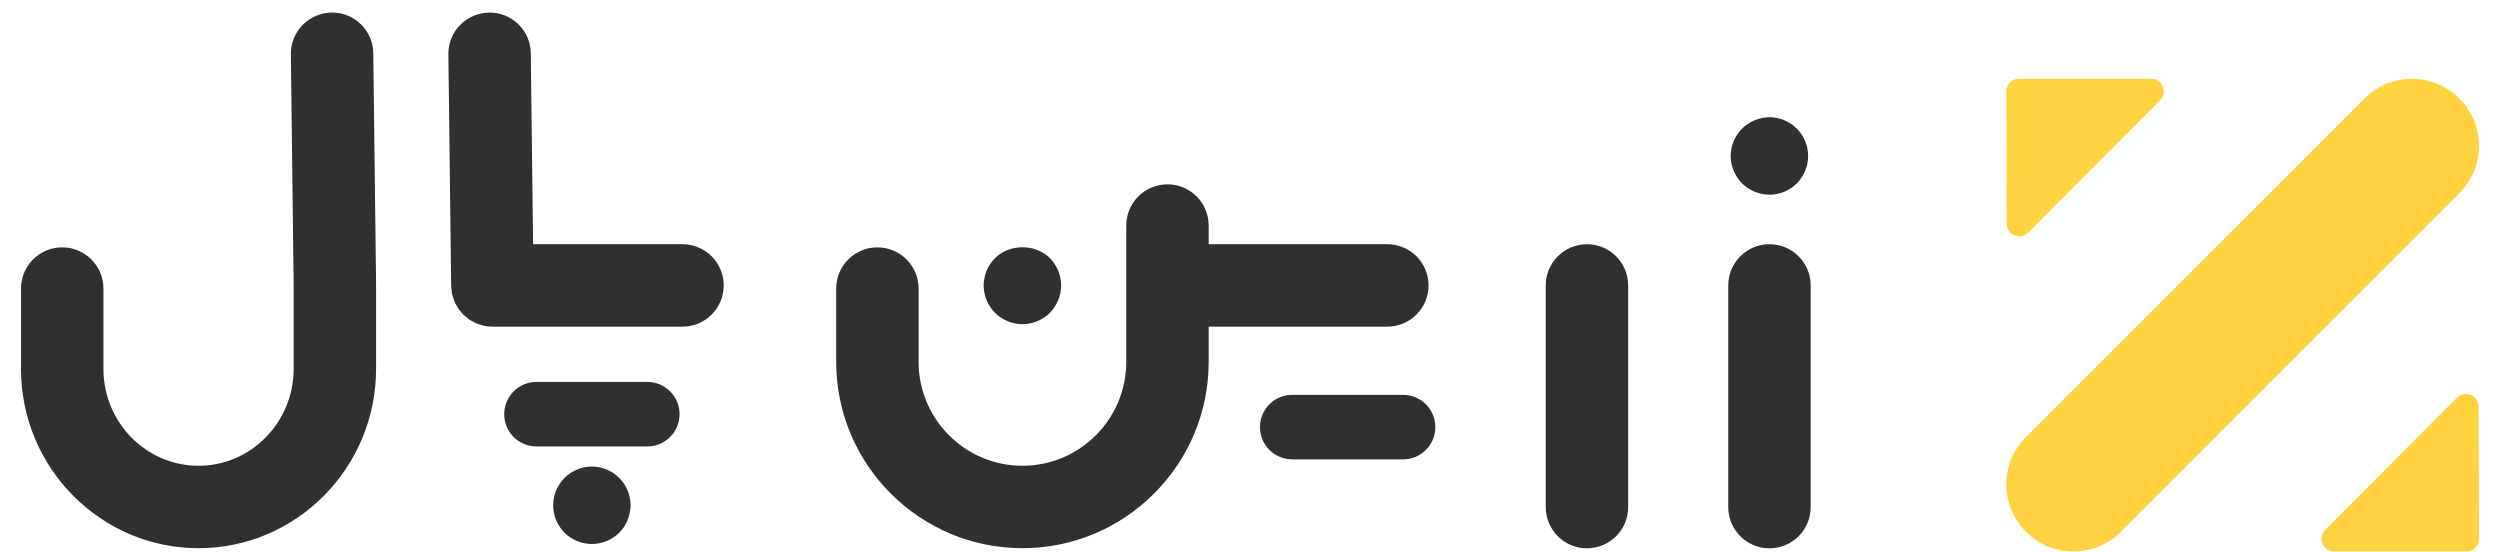
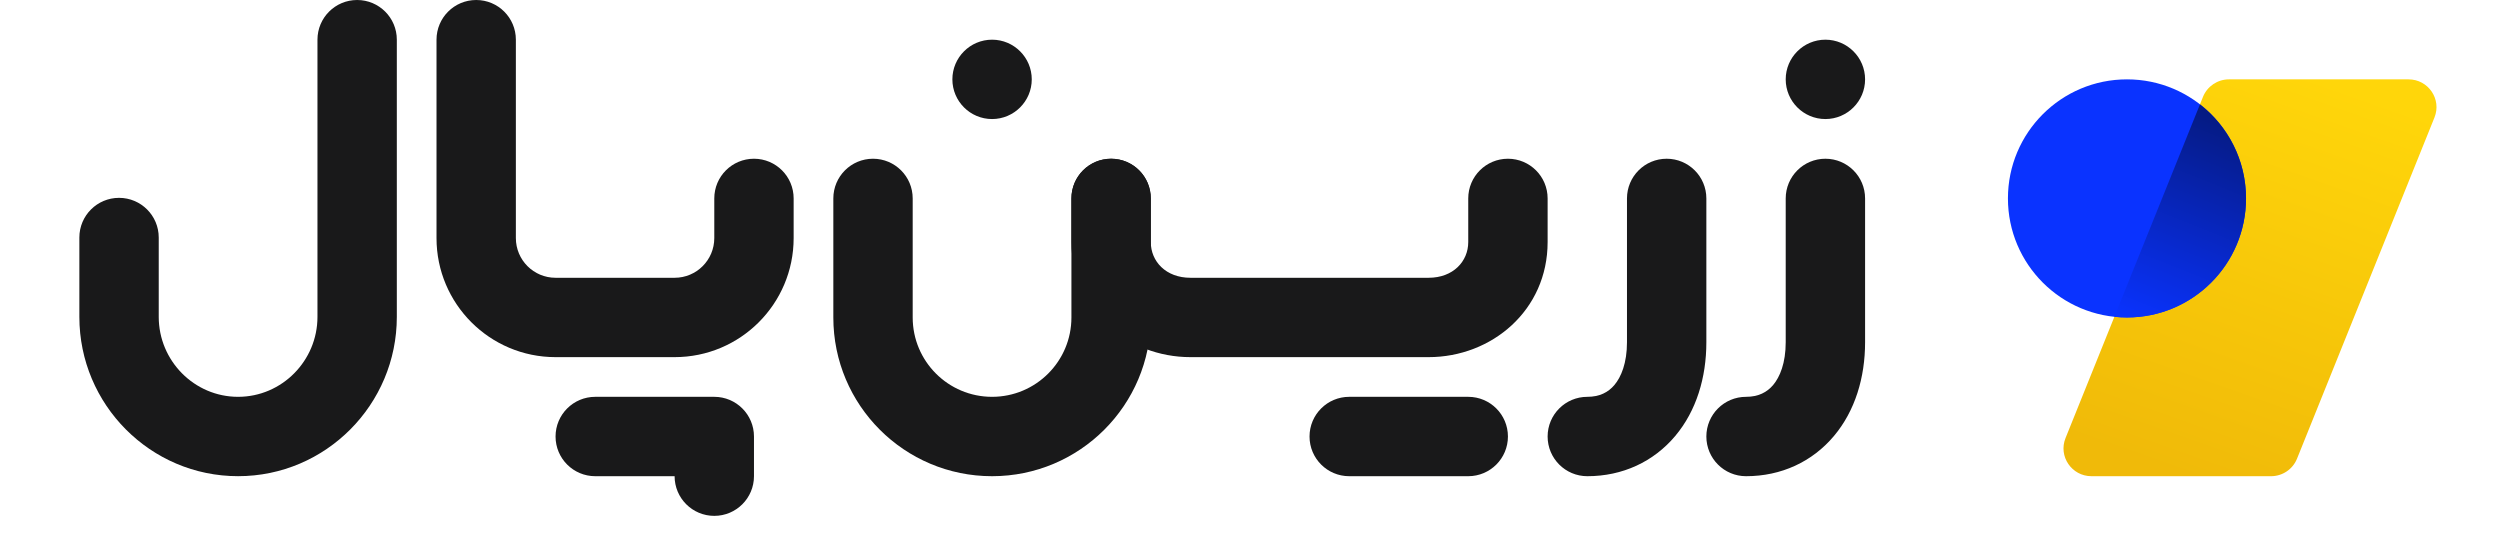
- <svg xmlns="http://www.w3.org/2000/svg" width="136" height="30" viewBox="0 0 156 35">
-   <g fill="none" fill-rule="evenodd">
-     <g fill="#FFD23F" transform="translate(126 5)">
-       <path d="M.806 0L9.196 0C9.906 0 10.267.855 9.769 1.356L1.399 9.76C.894 10.268.027 9.916.027 9.204L0 .8C0 .359.355 0 .806 0M29.207 30L20.805 30C20.094 30 19.732 29.145 20.231 28.644L28.599 20.24C29.105 19.732 29.972 20.084 29.972 20.796L30 29.2C30.013 29.641 29.651 30 29.207 30M1.248 22.73L22.735 1.248C24.4-.416 27.094-.416 28.752 1.248 30.416 2.912 30.416 5.606 28.752 7.263L7.265 28.752C5.607 30.416 2.906 30.416 1.248 28.752-.416 27.088-.416 24.394 1.248 22.73z" />
-     </g>
-     <path fill="#303030" d="M110.968,15.5 C112.413,15.5 113.584,16.671 113.584,18.116 L113.584,32.184 C113.584,33.628 112.413,34.8 110.968,34.8 C109.524,34.8 108.353,33.628 108.353,32.184 L108.353,18.116 C108.353,16.671 109.524,15.5 110.968,15.5 Z M22.358,3.38 C22.476,13.131 22.535,18.007 22.535,18.009 L22.535,23.414 C22.535,29.688 17.48,34.792 11.268,34.792 C5.055,34.792 0,29.688 0,23.414 L0,18.315 C0,16.87 1.17,15.699 2.616,15.699 C4.06,15.699 5.231,16.87 5.231,18.315 L5.231,23.414 C5.231,26.803 7.939,29.561 11.268,29.561 C14.595,29.561 17.304,26.803 17.304,23.414 L17.304,18.147 L17.127,3.443 C17.11,1.998 18.266,0.813 19.744,0.795 C21.174,0.795 22.341,1.946 22.358,3.38 Z M75.377,15.5 L86.716,15.5 C88.16,15.5 89.331,16.671 89.331,18.116 C89.331,19.56 88.16,20.731 86.716,20.731 L75.377,20.731 L75.377,22.972 C75.377,29.489 70.074,34.792 63.557,34.792 C57.04,34.792 51.737,29.489 51.737,22.972 L51.737,18.314 C51.737,16.87 52.908,15.699 54.353,15.699 C55.797,15.699 56.968,16.87 56.968,18.314 L56.968,22.972 C56.968,26.605 59.924,29.56 63.557,29.56 C67.19,29.56 70.146,26.605 70.146,22.972 L70.146,14.314 C70.146,12.87 71.317,11.699 72.761,11.699 C74.207,11.699 75.377,12.87 75.377,14.314 L75.377,15.5 Z M32.5,15.5 L41.984,15.5 C43.428,15.5 44.599,16.671 44.599,18.116 C44.599,19.56 43.428,20.731 41.984,20.731 L29.915,20.731 C29.736,20.731 29.56,20.713 29.39,20.679 C29.344,20.669 29.303,20.649 29.258,20.638 C29.137,20.606 29.015,20.575 28.901,20.527 C28.845,20.504 28.796,20.469 28.742,20.441 C28.646,20.393 28.547,20.347 28.458,20.288 C28.406,20.253 28.361,20.206 28.312,20.168 C28.23,20.104 28.145,20.043 28.072,19.97 C28.027,19.926 27.993,19.874 27.952,19.827 C27.884,19.748 27.811,19.672 27.753,19.584 C27.717,19.532 27.692,19.473 27.66,19.418 C27.608,19.327 27.552,19.24 27.511,19.143 C27.484,19.079 27.469,19.01 27.447,18.944 C27.414,18.849 27.378,18.755 27.357,18.655 C27.341,18.581 27.34,18.503 27.331,18.427 C27.321,18.334 27.301,18.243 27.3,18.147 L27.124,3.443 C27.107,1.998 28.263,0.813 29.74,0.796 C31.171,0.796 32.338,1.946 32.355,3.38 L32.5,15.5 Z M99.385,15.5 C100.83,15.5 102.001,16.671 102.001,18.116 L102.001,32.184 C102.001,33.628 100.83,34.8 99.385,34.8 C97.941,34.8 96.77,33.628 96.77,32.184 L96.77,18.116 C96.77,16.671 97.941,15.5 99.385,15.5 Z M63.555,20.573 C62.911,20.573 62.274,20.311 61.821,19.857 C61.359,19.396 61.097,18.759 61.097,18.115 C61.097,17.471 61.359,16.834 61.821,16.381 C62.728,15.466 64.382,15.458 65.297,16.381 C65.75,16.834 66.013,17.471 66.013,18.115 C66.013,18.759 65.75,19.396 65.297,19.857 C64.836,20.311 64.207,20.573 63.555,20.573 Z M110.964,12.356 C110.319,12.356 109.684,12.093 109.23,11.64 C108.776,11.179 108.506,10.542 108.506,9.898 C108.506,9.254 108.776,8.617 109.23,8.164 C109.802,7.591 110.653,7.329 111.449,7.488 C111.609,7.52 111.759,7.567 111.91,7.631 C112.053,7.695 112.197,7.766 112.333,7.854 C112.468,7.949 112.595,8.053 112.706,8.164 C113.16,8.617 113.422,9.254 113.422,9.898 C113.422,10.55 113.16,11.179 112.706,11.64 C112.595,11.751 112.468,11.855 112.333,11.942 C112.197,12.03 112.053,12.109 111.91,12.173 C111.759,12.229 111.601,12.276 111.449,12.308 C111.29,12.34 111.123,12.356 110.964,12.356 Z M38.5,31.129 C38.564,31.28 38.603,31.431 38.635,31.59 C38.667,31.749 38.691,31.908 38.691,32.067 C38.691,32.226 38.667,32.394 38.635,32.553 C38.603,32.704 38.564,32.863 38.5,33.006 C38.436,33.157 38.365,33.3 38.278,33.436 C38.183,33.571 38.079,33.69 37.967,33.809 C37.856,33.921 37.728,34.024 37.593,34.112 C37.458,34.199 37.316,34.279 37.172,34.342 C37.021,34.398 36.869,34.446 36.71,34.478 C36.551,34.509 36.393,34.525 36.233,34.525 C36.074,34.525 35.907,34.509 35.748,34.478 C35.597,34.446 35.438,34.398 35.295,34.342 C35.143,34.279 35.001,34.199 34.866,34.112 C34.73,34.024 34.603,33.921 34.491,33.809 C34.38,33.69 34.276,33.571 34.189,33.436 C34.102,33.3 34.022,33.157 33.958,33.006 C33.903,32.863 33.855,32.704 33.823,32.553 C33.791,32.394 33.776,32.226 33.776,32.067 C33.776,31.908 33.791,31.749 33.823,31.59 C33.855,31.431 33.903,31.28 33.958,31.129 C34.022,30.986 34.102,30.842 34.189,30.707 C34.276,30.572 34.38,30.445 34.491,30.333 C34.603,30.222 34.73,30.119 34.866,30.023 C35.001,29.936 35.143,29.864 35.286,29.8 C35.438,29.737 35.597,29.689 35.748,29.657 C36.066,29.594 36.393,29.594 36.71,29.657 C36.869,29.689 37.021,29.737 37.172,29.8 C37.316,29.864 37.458,29.936 37.593,30.023 C37.728,30.119 37.856,30.222 37.967,30.333 C38.079,30.445 38.183,30.572 38.278,30.707 C38.365,30.842 38.436,30.986 38.5,31.129 Z M80.681,25.059 L87.716,25.059 C88.847,25.059 89.763,25.976 89.763,27.107 C89.763,28.238 88.847,29.155 87.716,29.155 L80.681,29.155 C79.55,29.155 78.634,28.238 78.634,27.107 C78.634,25.976 79.55,25.059 80.681,25.059 Z M39.748,24.239 C40.88,24.239 41.796,25.156 41.796,26.287 C41.796,27.418 40.88,28.335 39.748,28.335 L32.714,28.335 C31.583,28.335 30.667,27.418 30.667,26.287 C30.667,25.156 31.583,24.239 32.714,24.239 L39.748,24.239 Z" />
-   </g>
+ <svg xmlns="http://www.w3.org/2000/svg" width="144" height="32" viewBox="0 0 144 32" fill="none">
+   <path fill-rule="evenodd" clip-rule="evenodd" d="M27.429 0C28.691 0 29.714 1.023 29.714 2.286V13.714C29.714 14.977 30.738 16 32 16H38.857C40.12 16 41.143 14.977 41.143 13.714V11.429C41.143 10.166 42.166 9.143 43.429 9.143C44.691 9.143 45.714 10.166 45.714 11.429V13.714C45.714 17.501 42.644 20.571 38.857 20.571H32C28.213 20.571 25.143 17.501 25.143 13.714V2.286C25.143 1.023 26.166 0 27.429 0Z" fill="#19191A" />
+   <path fill-rule="evenodd" clip-rule="evenodd" d="M32 25.143C32 23.881 33.023 22.857 34.286 22.857H41.143C42.405 22.857 43.429 23.881 43.429 25.143V27.429C43.429 28.691 42.405 29.714 41.143 29.714C39.88 29.714 38.857 28.691 38.857 27.429H34.286C33.023 27.429 32 26.405 32 25.143Z" fill="#19191A" />
+   <path fill-rule="evenodd" clip-rule="evenodd" d="M20.571 0C21.834 0 22.857 1.023 22.857 2.286V18.253C22.857 23.303 18.763 27.428 13.713 27.428C8.664 27.428 4.571 23.303 4.571 18.253V13.682C4.571 12.419 5.595 11.396 6.857 11.396C8.119 11.396 9.143 12.419 9.143 13.682V18.253C9.143 20.778 11.189 22.857 13.713 22.857C16.238 22.857 18.286 20.778 18.286 18.253V2.286C18.286 1.023 19.309 0 20.571 0Z" fill="#19191A" />
+   <path fill-rule="evenodd" clip-rule="evenodd" d="M92.993 22.173C93.376 21.716 93.714 20.917 93.714 19.714V11.429C93.714 10.166 94.738 9.143 96 9.143C97.262 9.143 98.286 10.166 98.286 11.429V19.714C98.286 21.75 97.71 23.665 96.493 25.113C95.247 26.596 93.457 27.429 91.429 27.429C90.166 27.429 89.143 26.405 89.143 25.143C89.143 23.881 90.166 22.857 91.429 22.857C92.143 22.857 92.639 22.594 92.993 22.173Z" fill="#19191A" />
+   <path fill-rule="evenodd" clip-rule="evenodd" d="M102.136 22.173C102.519 21.716 102.857 20.917 102.857 19.714V11.429C102.857 10.166 103.88 9.143 105.143 9.143C106.405 9.143 107.429 10.166 107.429 11.429V19.714C107.429 21.75 106.853 23.665 105.636 25.113C104.39 26.596 102.6 27.429 100.571 27.429C99.309 27.429 98.286 26.405 98.286 25.143C98.286 23.881 99.309 22.857 100.571 22.857C101.286 22.857 101.781 22.594 102.136 22.173Z" fill="#19191A" />
+   <path fill-rule="evenodd" clip-rule="evenodd" d="M105.143 6.857C106.403 6.857 107.429 5.832 107.429 4.571C107.429 3.311 106.403 2.286 105.143 2.286C103.882 2.286 102.857 3.311 102.857 4.571C102.857 5.832 103.882 6.857 105.143 6.857Z" fill="#19191A" />
+   <path fill-rule="evenodd" clip-rule="evenodd" d="M75.429 25.143C75.429 23.881 76.452 22.857 77.714 22.857H84.571C85.834 22.857 86.857 23.881 86.857 25.143C86.857 26.405 85.834 27.429 84.571 27.429H77.714C76.452 27.429 75.429 26.405 75.429 25.143Z" fill="#19191A" />
+   <path fill-rule="evenodd" clip-rule="evenodd" d="M64 9.143C65.262 9.143 66.286 10.166 66.286 11.429V13.943C66.286 15.054 67.152 16 68.571 16H82.286C83.705 16 84.571 15.054 84.571 13.943V11.429C84.571 10.166 85.595 9.143 86.857 9.143C88.12 9.143 89.143 10.166 89.143 11.429V13.943C89.143 17.881 85.916 20.571 82.286 20.571H68.571C64.941 20.571 61.714 17.881 61.714 13.943V11.429C61.714 10.166 62.738 9.143 64 9.143Z" fill="#19191A" />
+   <path fill-rule="evenodd" clip-rule="evenodd" d="M57.143 6.857C58.403 6.857 59.429 5.832 59.429 4.571C59.429 3.311 58.403 2.286 57.143 2.286C55.882 2.286 54.857 3.311 54.857 4.571C54.857 5.832 55.882 6.857 57.143 6.857Z" fill="#19191A" />
+   <path fill-rule="evenodd" clip-rule="evenodd" d="M50.286 9.143C51.548 9.143 52.571 10.166 52.571 11.429V18.286C52.571 20.81 54.618 22.857 57.143 22.857C59.668 22.857 61.714 20.81 61.714 18.286V11.429C61.714 10.166 62.738 9.143 64 9.143C65.262 9.143 66.286 10.166 66.286 11.429V18.286C66.286 23.335 62.192 27.429 57.143 27.429C52.093 27.429 48 23.335 48 18.286V11.429C48 10.166 49.023 9.143 50.286 9.143Z" fill="#19191A" />
+   <path d="M126.893 5.577C127.138 4.97 127.73 4.571 128.389 4.571H138.73C139.87 4.571 140.649 5.715 140.226 6.766L132.307 26.423C132.062 27.03 131.47 27.429 130.811 27.429H120.47C119.33 27.429 118.551 26.285 118.974 25.234L126.893 5.577Z" fill="url(#paint0_linear_26728_17361)" />
+   <path d="M122.514 18.286C126.301 18.286 129.371 15.216 129.371 11.429C129.371 7.641 126.301 4.571 122.514 4.571C118.727 4.571 115.657 7.641 115.657 11.429C115.657 15.216 118.727 18.286 122.514 18.286Z" fill="#0A33FF" />
+   <path d="M129.371 11.429C129.371 15.216 126.301 18.286 122.514 18.286C122.269 18.286 122.027 18.273 121.788 18.248L126.718 6.011C128.333 7.265 129.371 9.226 129.371 11.429Z" fill="url(#paint1_linear_26728_17361)" />
+   <defs>
+     <linearGradient id="paint0_linear_26728_17361" x1="133.86" y1="4.571" x2="125.779" y2="27.456" gradientUnits="userSpaceOnUse">
+       <stop stop-color="#FFD60A" />
+       <stop offset="1" stop-color="#F0BA09" />
+     </linearGradient>
+     <linearGradient id="paint1_linear_26728_17361" x1="126.668" y1="6.019" x2="121.771" y2="18.226" gradientUnits="userSpaceOnUse">
+       <stop stop-color="#051A80" />
+       <stop offset="1" stop-color="#0A33FF" />
+     </linearGradient>
+   </defs>
</svg>
